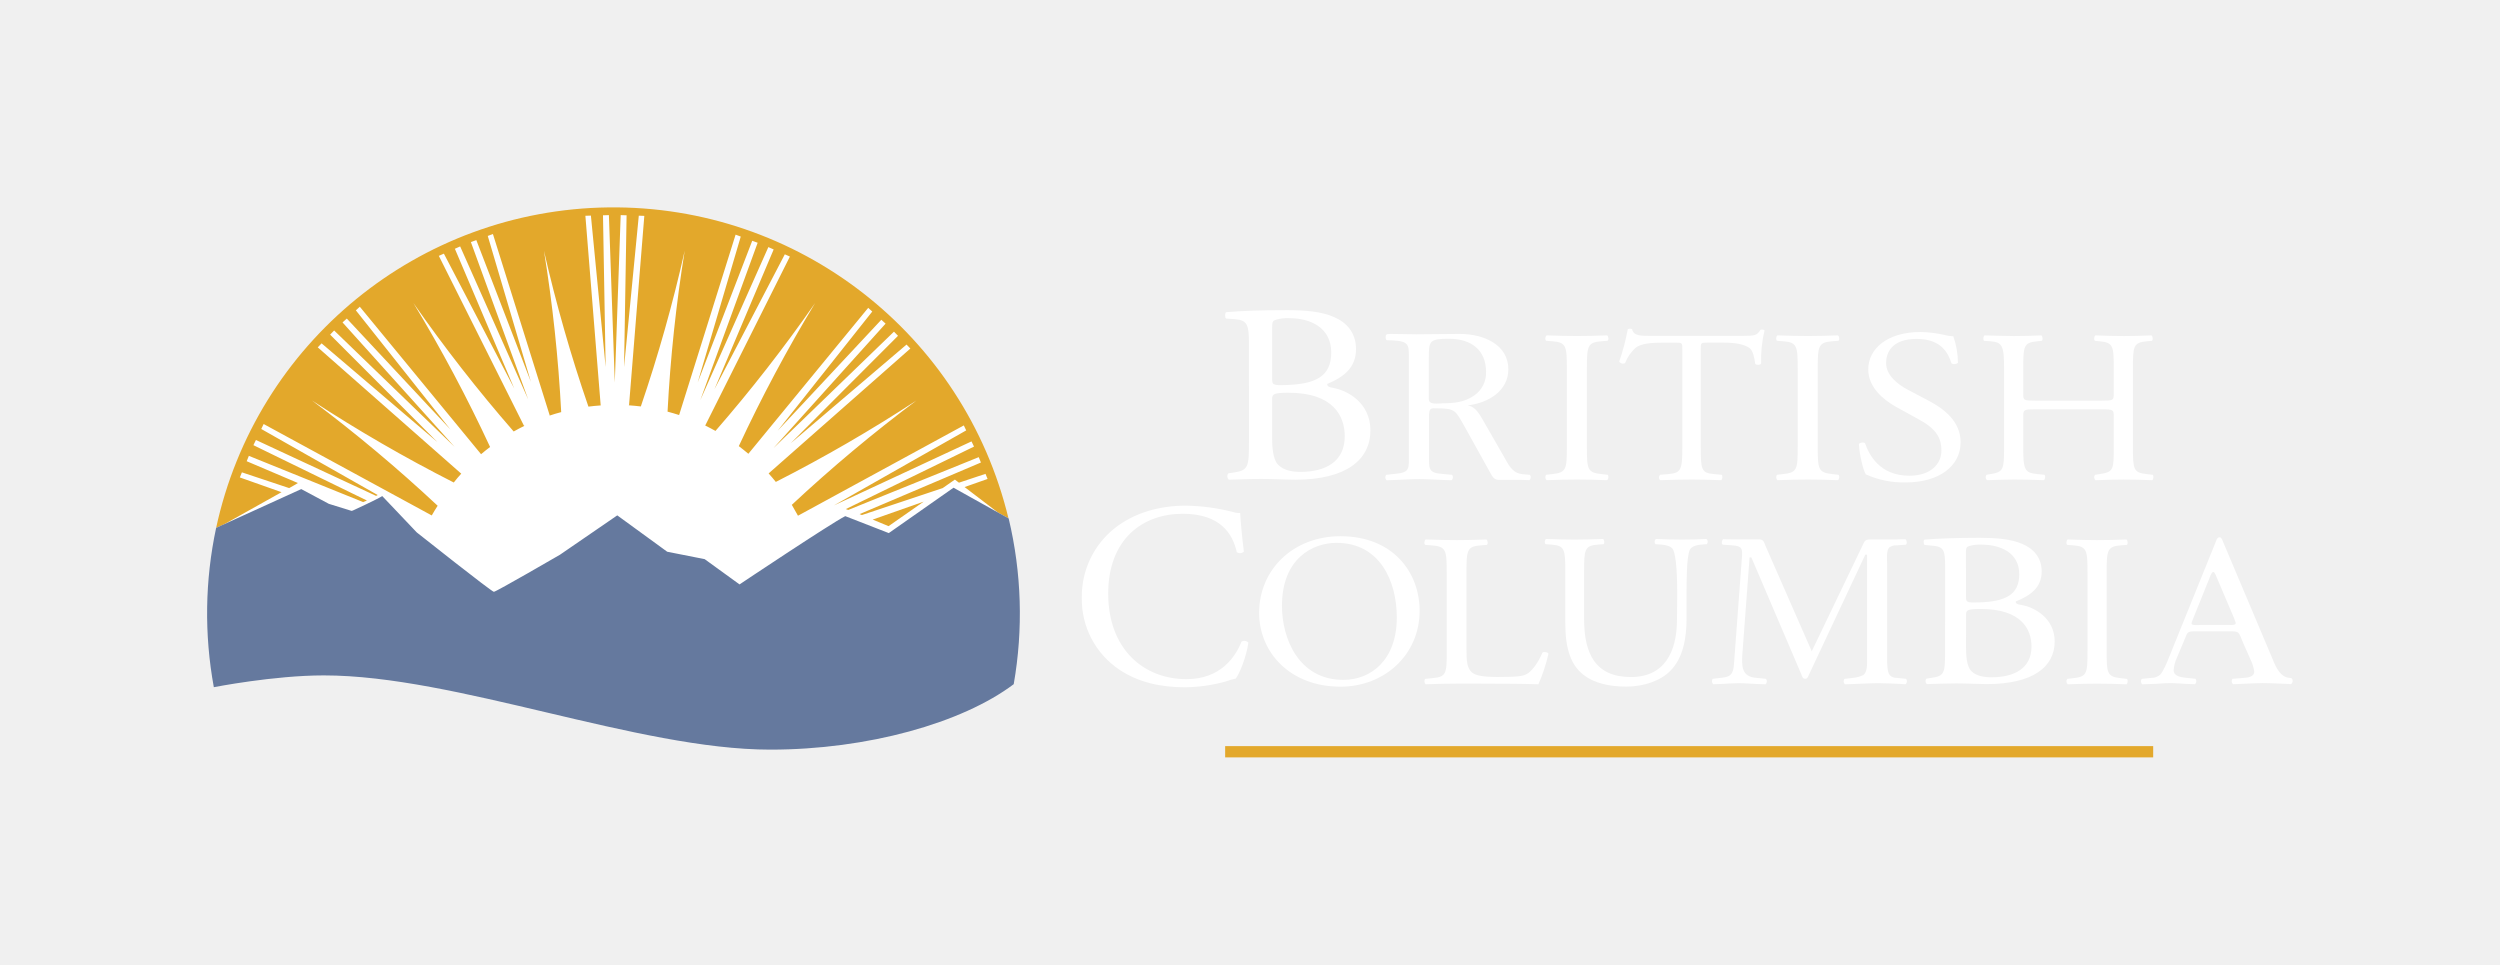
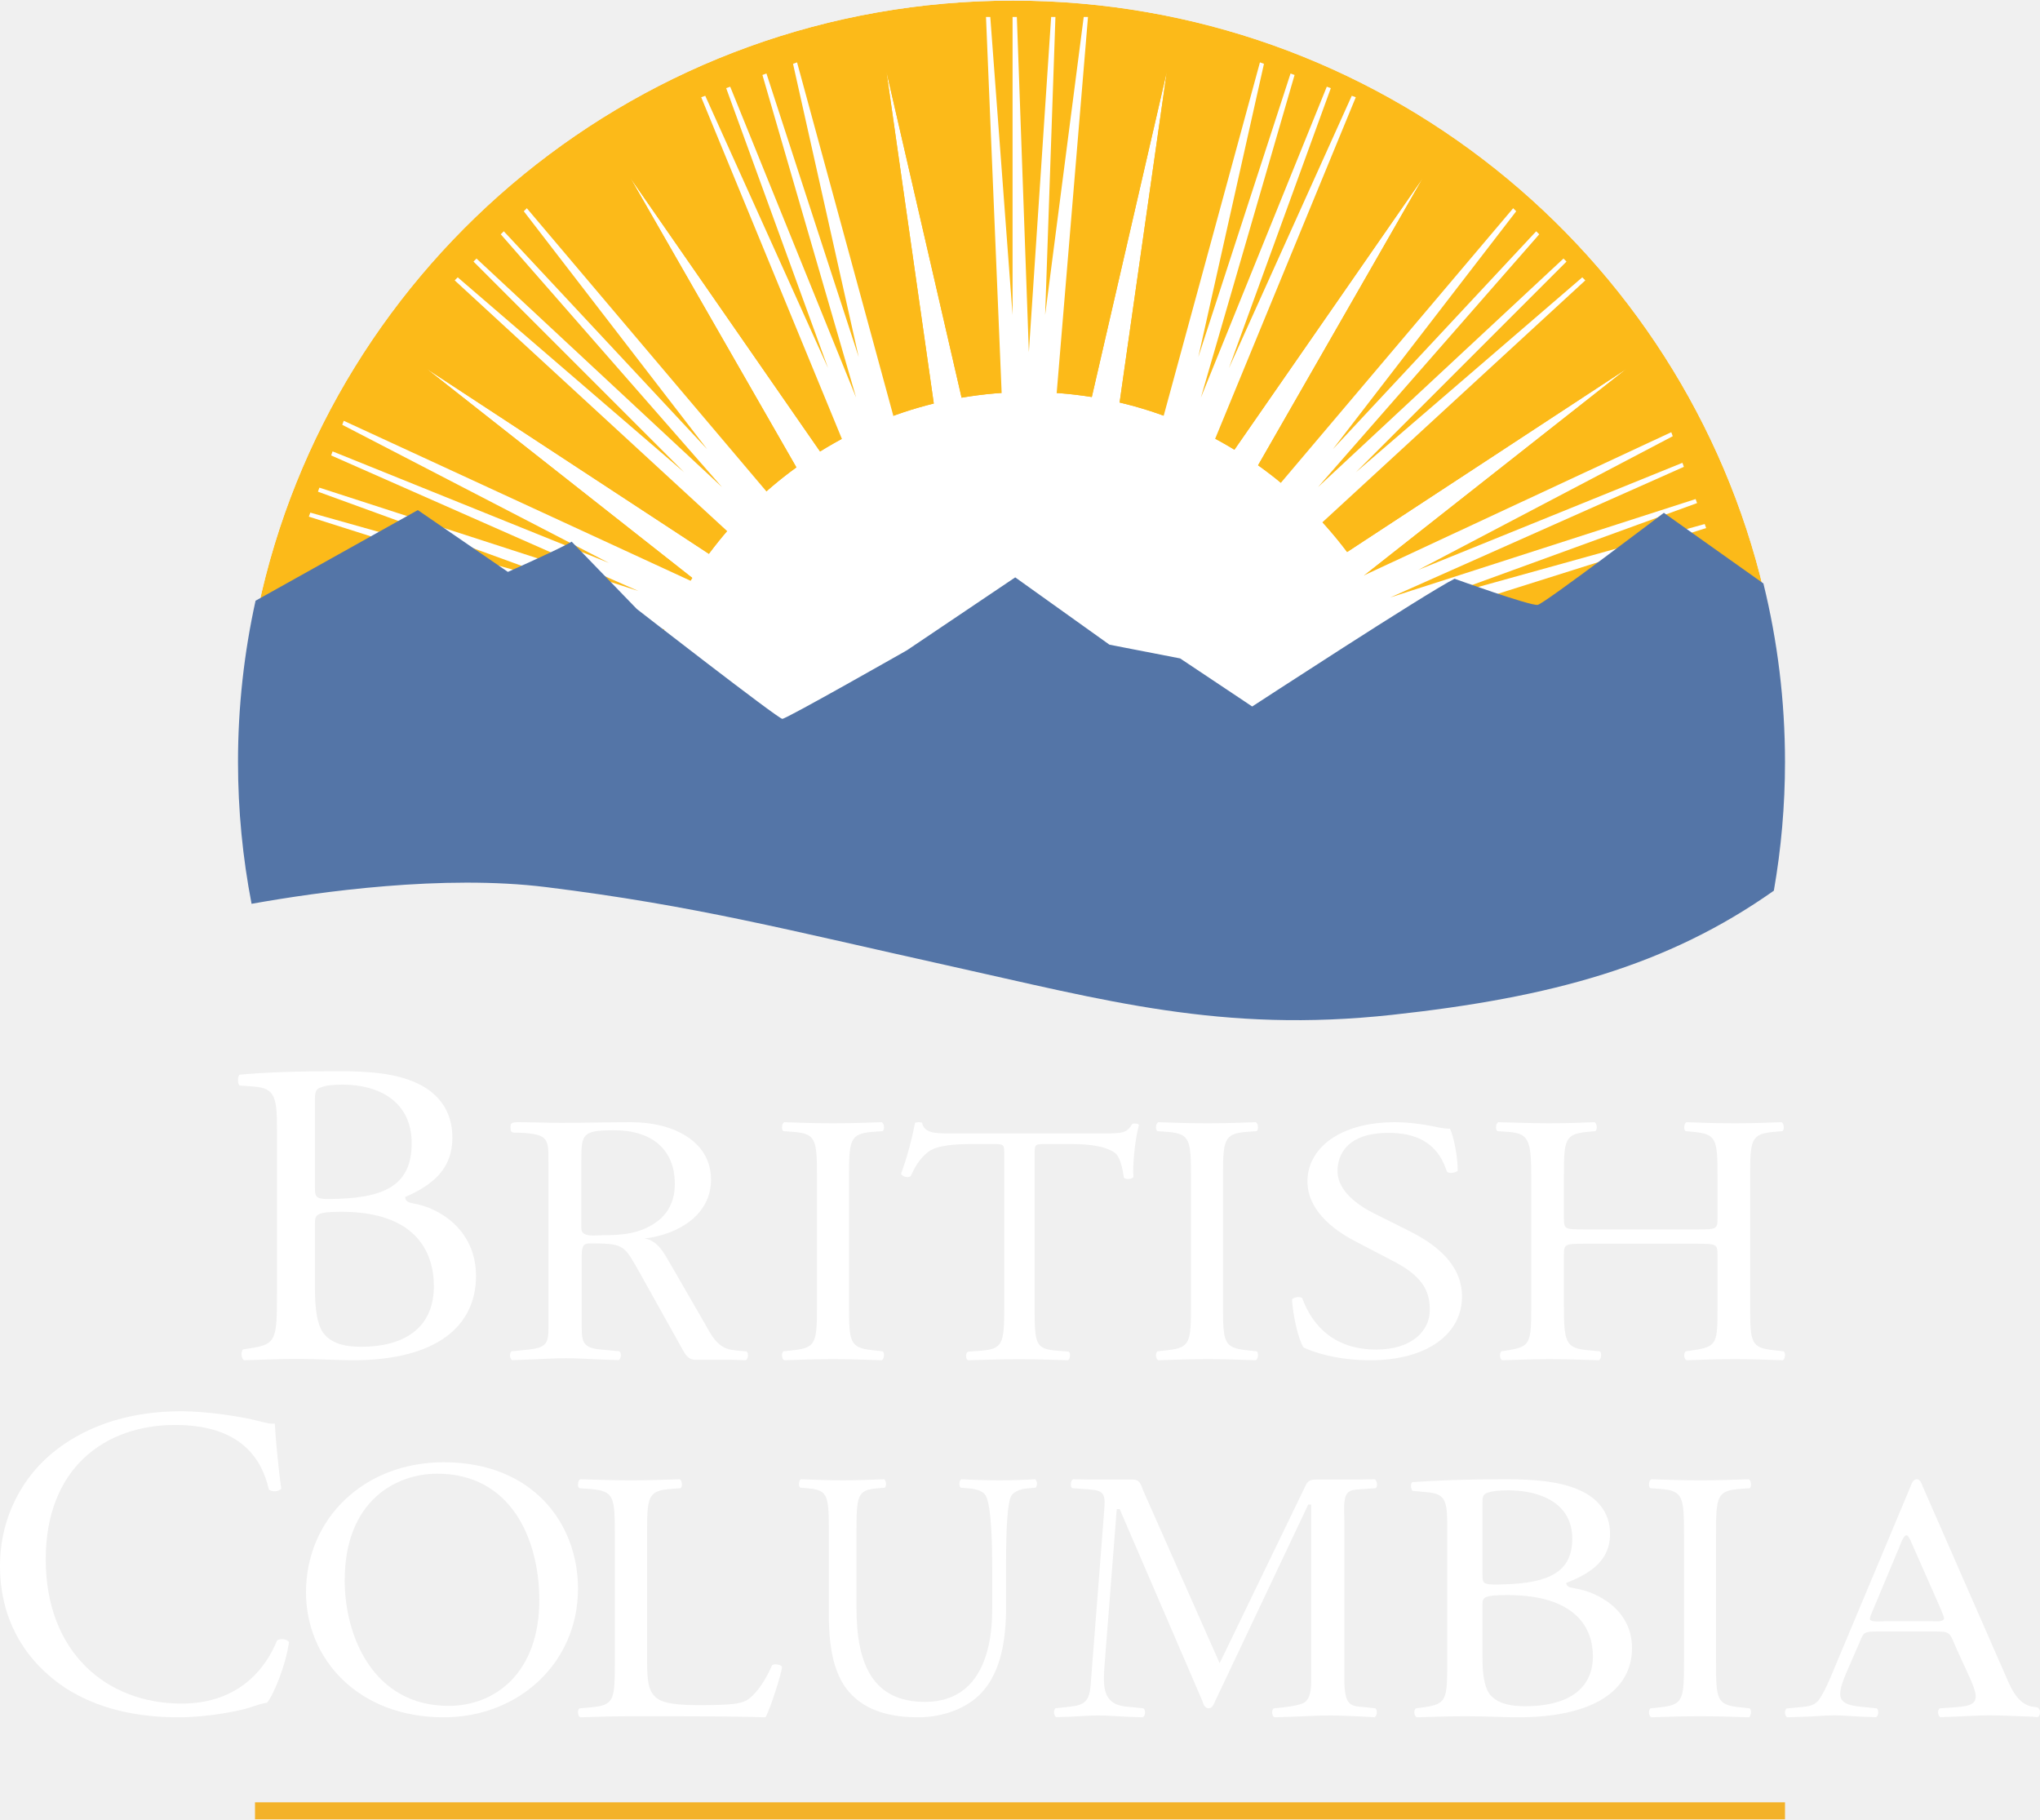
- <svg xmlns="http://www.w3.org/2000/svg" id="BC_ID" data-name="BC ID" viewBox="0 0 847.65 327.01">
+ <svg xmlns="http://www.w3.org/2000/svg" xmlns:xlink="http://www.w3.org/1999/xlink" width="120px" height="107px" viewBox="0 0 120 107" version="1.1">
  <defs>
-     <style>.cls-1{fill:#fff;}.cls-2{fill:#e3a82b;}.cls-3{fill:none;}.cls-4{fill:#65799e;}</style>
+     <path d="M88.763,34.786 C84.072,14.869 66.073,0.036 44.585,0.036 C22.734,0.036 4.492,15.373 0.18,35.797 L9.763,30.375 L15.046,34.046 C15.046,34.046 18.136,32.659 18.786,32.251 L22.607,36.248 C22.607,36.248 30.9,42.774 31.142,42.774 C31.387,42.774 38.46,38.695 38.46,38.695 L44.802,34.372 L50.33,38.369 L54.476,39.185 L58.703,42.04 C58.703,42.04 68.947,35.269 70.574,34.453 C70.574,34.453 75.044,36.085 75.451,36.004 C75.856,35.922 82.848,30.538 82.848,30.538 L88.763,34.786" id="path-1" />
+     <path d="M2.835,22.671 C3.286,22.671 3.762,22.681 4.206,22.706 L5.876,0.165 C4.723,0.081 3.558,0.037 2.382,0.037 C1.621,0.037 0.865,0.057 0.113,0.092 L1.228,22.725 C1.759,22.691 2.295,22.671 2.835,22.671" id="path-3" />
+     <path d="M11.988,21.868 L5.327,0.167 C3.592,0.75 1.905,1.442 0.27,2.235 L9.43,22.969 C10.253,22.549 11.112,22.183 11.988,21.868" id="path-5" />
+     <path d="M18.967,17.726 L4.402,0.278 C2.951,1.482 1.576,2.774 0.285,4.145 L16.895,19.736 C17.536,19.033 18.246,18.347 18.967,17.726" id="path-7" />
+     <path d="M22.744,11.135 L2.703,0.184 C1.942,1.575 0.842,3.955 0.327,5.358 L21.589,13.765 C21.924,12.867 22.309,11.977 22.744,11.135" id="path-9" />
+     <path d="M2.899,21.891 L12.885,2.317 C11.175,1.501 9.405,0.784 7.583,0.172 L0.117,20.808 C1.061,21.109 2.011,21.484 2.899,21.891" id="path-11" />
+     <path d="M2.313,17.927 L18.837,3.936 C17.585,2.624 16.252,1.383 14.843,0.223 L0.227,16.018 C0.963,16.612 1.659,17.253 2.313,17.927" id="path-13" />
+     <path d="M1.469,12.902 L21.862,5.292 C21.226,3.506 20.489,1.772 19.657,0.097 L0.315,10.229 C0.749,11.097 1.138,11.975 1.469,12.902" id="path-15" />
+     <path d="M28.878,36.545 L35.289,32.07 L40.875,36.207 L45.066,37.051 L49.338,40.007 C49.338,40.007 53.998,36.853 57.562,34.522 C56.946,32.874 56.159,31.313 55.219,29.862 L70.688,17.686 L54.243,28.465 C52.766,26.504 50.998,24.782 49.004,23.365 L58.7,6.463 L47.613,22.449 C45.546,21.189 43.275,20.242 40.859,19.673 L43.636,0.214 L39.224,19.35 C38.015,19.156 36.775,19.053 35.511,19.053 C34.167,19.053 32.848,19.17 31.564,19.389 L27.144,0.214 L29.929,19.732 C27.535,20.322 25.284,21.283 23.239,22.553 L12.079,6.463 L21.846,23.487 C19.887,24.907 18.15,26.623 16.699,28.572 L0.092,17.686 L15.721,29.989 C14.821,31.399 14.062,32.911 13.465,34.503 C15.397,36.055 21.277,40.766 21.482,40.766 C21.729,40.766 28.878,36.545 28.878,36.545" id="path-17" />
  </defs>
-   <path class="cls-1" d="M109.59,226.32c44.7,0,106.54,25.17,151.41,25.17,32,0,63.26-8.55,81-21.13a136,136,0,1,0-268.31-.25C78.63,229.2,95.3,226.32,109.59,226.32Z" transform="translate(0 0)" />
-   <rect class="cls-2" x="415.4" y="252.98" width="314.66" height="3.82" />
-   <path class="cls-1" d="M423.47,116.64c0-6.39-.45-8.08-4.77-8.43l-3-.2c-.49-.39-.36-2.12.09-2.16,5.17-.46,11.69-.69,20.6-.69,6,0,11.79.43,16.1,2.42,4.12,1.81,7.28,5.26,7.28,10.78,0,6.22-4,9.41-9.77,11.83,0,.86.76,1.12,1.82,1.29,5.17.87,12.83,5.18,12.83,14.42,0,10-8.23,16.75-25.48,16.75-2.78,0-7.47-.26-11.5-.26-4.21,0-7.47.17-11,.26a1.57,1.57,0,0,1-.19-2.16l1.73-.26c5.07-.78,5.27-1.73,5.27-10.79Zm7.85,11.48c0,2.42.1,2.59,5,2.42,9.78-.35,15.05-2.94,15.05-11,0-8.46-7-11.66-14.28-11.66a13.16,13.16,0,0,0-4.41.52c-1,.26-1.34.69-1.34,2.25Zm0,20c0,3.11.19,7.51,2,9.41S438,160,440.9,160c8.53,0,15.05-3.45,15.05-12.08,0-6.82-3.84-14.76-19.07-14.76-5.17,0-5.56.51-5.56,2.24Z" transform="translate(0 0)" />
-   <path class="cls-1" d="M531.26,125.14c0-7.82-.17-9.07-5-9.44l-2-.15c-.49-.29-.33-1.62.16-1.84,4.09.14,6.88.22,10.31.22,3.28,0,6.06-.08,10.15-.22.49.22.66,1.55.17,1.84l-2,.15c-4.83.37-5,1.62-5,9.44v26.24c0,7.82.16,8.85,5,9.37l2,.22c.49.29.32,1.62-.17,1.84-4.09-.15-6.87-.22-10.15-.22-3.43,0-6.22.07-10.31.22a1.33,1.33,0,0,1-.16-1.84l2-.22c4.82-.52,5-1.55,5-9.37Z" transform="translate(0 0)" />
-   <path class="cls-1" d="M576.66,151.53c0,7.74.15,8.85,4.6,9.22l2.45.22c.46.29.31,1.62-.15,1.84-4.37-.15-7-.22-10-.22s-5.75.07-10.66.22a1.24,1.24,0,0,1,0-1.84l2.76-.22c4.37-.37,4.75-1.48,4.75-9.22v-33c0-2.28,0-2.35-2.3-2.35h-4.21c-3.3,0-7.52.14-9.44,1.84a13.48,13.48,0,0,0-3.45,5.08,1.5,1.5,0,0,1-2-.51,74,74,0,0,0,2.91-11,2,2,0,0,1,1.46,0c.46,2.36,3,2.29,6.52,2.29h31c4.14,0,4.83-.15,6-2.06.39-.15,1.23-.08,1.38.22a43.07,43.07,0,0,0-1.15,11.2c-.3.59-1.61.59-2,.15-.23-1.84-.77-4.57-1.92-5.38-1.76-1.26-4.67-1.84-8.89-1.84h-5.45c-2.3,0-2.22.07-2.22,2.5Z" transform="translate(0 0)" />
-   <path class="cls-1" d="M609.53,125.14c0-7.82-.17-9.07-5-9.44l-2-.15c-.49-.29-.33-1.62.16-1.84,4.09.14,6.88.22,10.31.22,3.28,0,6.06-.08,10.15-.22.49.22.66,1.55.17,1.84l-2,.15c-4.83.37-5,1.62-5,9.44v26.24c0,7.82.16,8.85,5,9.37l2,.22c.49.29.32,1.62-.17,1.84-4.09-.15-6.87-.22-10.15-.22-3.43,0-6.22.07-10.31.22a1.33,1.33,0,0,1-.16-1.84l2-.22c4.83-.52,5-1.55,5-9.37Z" transform="translate(0 0)" />
-   <path class="cls-1" d="M646.2,163.57a31,31,0,0,1-13.57-2.73c-1-1.62-2.18-6.86-2.35-10.32.43-.52,1.74-.67,2.09-.22,1.3,3.76,4.87,11,15,11,7.31,0,10.88-4.05,10.88-8.48,0-3.24-.79-6.85-7.14-10.32l-8.26-4.57c-4.35-2.43-9.4-6.64-9.4-12.68,0-7,6.44-12.68,17.75-12.68a39.79,39.79,0,0,1,8.09,1,13.41,13.41,0,0,0,3,.45,27.55,27.55,0,0,1,1.57,9,2,2,0,0,1-2.17.22c-1.14-3.54-3.48-8.33-11.84-8.33-8.52,0-10.35,4.79-10.35,8.19,0,4.27,4.18,7.37,7.39,9.06l7,3.69c5.49,2.88,10.88,7.15,10.88,14.16C664.73,158,657.51,163.57,646.2,163.57Z" transform="translate(0 0)" />
-   <path class="cls-1" d="M690,138.78c-3.81,0-4,.14-4,2.35v10.4c0,7.74.4,8.78,4.84,9.22l2.3.22c.48.29.32,1.62-.16,1.84-4.28-.15-7-.22-10.07-.22-3.41,0-6.11.15-9.21.22a1.36,1.36,0,0,1-.15-1.84l1.34-.22c4.45-.74,4.61-1.48,4.61-9.22V125c0-7.74-.56-9-4.68-9.29l-2.07-.15c-.47-.29-.31-1.62.16-1.84,3.89.07,6.59.22,10,.22,3.09,0,5.79-.08,9.2-.22.48.22.64,1.55.16,1.84l-1.51.15c-4.6.44-4.76,1.55-4.76,9.29v8.48c0,2.28.16,2.36,4,2.36h22.69c3.81,0,4-.08,4-2.36V125c0-7.74-.16-8.85-4.84-9.29l-1.51-.15c-.48-.29-.32-1.62.16-1.84,3.65.14,6.35.22,9.6.22,3.09,0,5.79-.08,9.36-.22.48.22.63,1.55.16,1.84l-1.67.15c-4.6.44-4.76,1.55-4.76,9.29v26.54c0,7.74.16,8.7,4.76,9.22l1.91.22c.47.29.31,1.62-.16,1.84-3.81-.15-6.51-.22-9.6-.22-3.25,0-6.11.07-9.6.22a1.35,1.35,0,0,1-.16-1.84l1.51-.22c4.84-.74,4.84-1.48,4.84-9.22v-10.4c0-2.21-.16-2.35-4-2.35Z" transform="translate(0 0)" />
-   <path class="cls-1" d="M378.06,179c6.52-5.07,14.83-7.56,24.12-7.56A69,69,0,0,1,418,173.58a6.69,6.69,0,0,0,2.5.36c.09,2.05.54,7.65,1.25,13.08a1.87,1.87,0,0,1-2.41.18c-1.34-6-5.36-13-18.31-13-13.67,0-25.28,8.64-25.28,27.07,0,18.69,11.88,29,26.53,29,11.52,0,16.61-7.48,18.67-12.73a1.88,1.88,0,0,1,2.32.35c-.62,4.63-2.95,10.51-4.29,12.2a17.78,17.78,0,0,0-3.12.89,52.94,52.94,0,0,1-14.12,2.05c-8,0-15.72-1.61-22.24-6A28.66,28.66,0,0,1,366.8,202.6,29.53,29.53,0,0,1,378.06,179Z" transform="translate(0 0)" />
-   <path class="cls-1" d="M426.92,207.81c0-14.75,11.61-26,27.56-26,17.88,0,26.86,12.31,26.86,25.29,0,14.89-11.92,25.73-26.86,25.73C437.29,232.8,426.92,221.08,426.92,207.81Zm46.68,1.54c0-12.16-5.65-25.29-20.44-25.29-8.05,0-18.5,5.24-18.5,21.39,0,10.91,5.57,25.07,20.82,25.07C464.77,230.52,473.6,223.88,473.6,209.35Z" transform="translate(0 0)" />
-   <path class="cls-1" d="M568.68,201.47c0-4.58-.16-13.06-1.49-15.27-.55-.88-2-1.4-3.9-1.55l-2-.14a1.28,1.28,0,0,1,.16-1.77c3,.14,5.86.22,8.91.22,3.28,0,5.39-.08,8.2-.22a1.22,1.22,0,0,1,.16,1.77l-1.88.14c-2,.15-3.44.82-3.9,1.77-1.1,2.44-1.1,10.92-1.1,15.05v8.33c0,6.41-1.09,13.2-5.47,17.62-3.36,3.46-9.14,5.38-14.93,5.38-5.39,0-10.78-1-14.61-4.05-4.14-3.25-6.1-8.63-6.1-17.4V193.94c0-7.66-.15-8.92-4.68-9.29l-2-.14c-.47-.3-.31-1.55.16-1.77,3.91.14,6.56.22,9.69.22s5.78-.08,9.61-.22c.47.22.63,1.47.16,1.77l-1.88.14c-4.53.37-4.69,1.63-4.69,9.29v15.93c0,11.87,3.91,19.69,15.87,19.69,11.33,0,15.63-8.41,15.63-19.61Z" transform="translate(0 0)" />
-   <path class="cls-1" d="M659.52,192.26c0-5.52-.35-6.93-4.24-7.23l-2.76-.27c-.32-.28-.48-1.77.08-1.81,4.67-.35,10.54-.6,18.58-.6,5.44,0,10.62.37,14.51,2.08,3.71,1.57,6.56,4.55,6.56,9.32,0,5.36-3.63,8.11-8.81,10.2,0,.74.69,1,1.64,1.11,4.67.75,11.58,4.47,11.58,12.44,0,8.64-7.43,14.45-23,14.45-2.5,0-6.74-.23-10.36-.23-3.8,0-6.74.15-9.94.23a1.3,1.3,0,0,1-.17-1.86l1.55-.23c4.58-.67,4.76-1.49,4.76-9.31Zm7.08,9.9c0,2.09.09,2.23,4.49,2.09,8.81-.3,13.56-2.54,13.56-9.54,0-7.3-6.3-10.05-12.87-10.05a12.11,12.11,0,0,0-4,.45c-.87.22-1.21.59-1.21,1.93Zm0,17.28c0,2.68.17,6.47,1.81,8.11s4.24,2.09,6.83,2.09c7.69,0,13.56-3,13.56-10.43,0-5.88-3.46-12.73-17.19-12.73-4.67,0-5,.44-5,1.94Z" transform="translate(0 0)" />
-   <path class="cls-1" d="M518.75,161l-2-.18c-.41,0-.78-.09-1.13-.15-3-.53-4.19-3.2-5.6-5.67l-7.08-12.33c-1.22-2-2.53-4.81-5.33-5.21,7.25-.87,13.81-5.06,13.81-12.24,0-8.3-8.22-12-16.52-12-5,0-9.52.13-14.59.13-2.79,0-6.12-.13-8.91-.13-1.56,0-1.57.31-1.57,1.18,0,1.28.54.93,2.18,1,5.91.33,5.68,1.43,5.68,6.49v32.31c0,4.62.4,6-4.46,6.44l-1.16.12L470,161a1.33,1.33,0,0,0,.16,1.84l3-.11c2.69-.08,5.37-.29,8.06-.29s5.29.21,7.95.29h0l3,.1a1.32,1.32,0,0,0,.16-1.84l-2.07-.19-1.15-.11c-4.9-.34-4.6-1.72-4.6-6.46V142c0-.71-.09-2.6.44-3.16s1.22-.39,1.92-.39c6.64,0,6.55.63,9.7,6.16l8.56,15.4c.7,1.19,1.22,2.69,3,2.69h7.44l3,.1A1.33,1.33,0,0,0,518.75,161Zm-29.83-24.23c-1.49,0-4.46.55-4.46-1.42V121.18c0-5.53.18-6.32,6.82-6.32,7.77,0,12.58,4,12.58,11.22a9.26,9.26,0,0,1-4,8C496.52,136.43,492.94,136.74,488.92,136.74Z" transform="translate(0 0)" />
-   <path class="cls-1" d="M490.52,194.2c0-7.75-.16-8.93-5.27-9.3l-2-.14c-.48-.3-.32-1.62.17-1.85,4.54.15,7.3.22,10.54.22s5.92-.07,10-.21c.48.22.64,1.54.16,1.84l-1.95.14c-4.78.37-4.95,1.55-4.95,9.3v25.65c0,4.65.25,6.57,1.71,8,.89.81,2.43,1.69,8.84,1.69,6.89,0,8.59-.29,9.89-1,1.62-.88,3.73-3.53,5.35-7.3.49-.36,2-.07,2,.45a55.46,55.46,0,0,1-3.4,10.32c-4.14-.15-11.85-.22-20.2-.22h-7.46c-3.41,0-6,.07-10.54.22a1.34,1.34,0,0,1-.17-1.84l2.44-.23c4.7-.44,4.86-1.47,4.86-9.21Z" transform="translate(0 0)" />
-   <path class="cls-1" d="M707.79,194.34c0-7.81-.16-9.07-4.86-9.44l-2-.14c-.48-.3-.32-1.62.16-1.85,4,.15,6.69.22,10,.22s5.9-.07,9.88-.21c.47.22.63,1.54.16,1.84l-2,.14c-4.69.37-4.85,1.63-4.85,9.44v26.25c0,7.82.16,8.85,4.85,9.36l2,.23c.47.29.31,1.62-.16,1.84-4-.15-6.69-.22-9.88-.22s-6,.07-10,.22a1.35,1.35,0,0,1-.16-1.84l2-.23c4.7-.51,4.86-1.54,4.86-9.36Z" transform="translate(0 0)" />
-   <path class="cls-1" d="M644.16,229.94c-.41-.05-1.17-.11-1.17-.11a3.07,3.07,0,0,1-2.19-.85c-1-1.1-.95-4.23-.95-5.48V191.19c0-1.41-.34-4.46.69-5.55a3.82,3.82,0,0,1,2.55-.73h0l1.11-.08,2-.14c.49-.3.33-1.62-.16-1.85-1.1,0-2.09,0-3,.06h-8.69c-1,0-1.81,0-2.33,1l-17.73,36.92-15.65-35.67c-.52-1.25-.6-2.27-2.24-2.27h-9.06c-.94,0-2,0-3.07-.06-.49.23-.66,1.55-.17,1.85l2,.14,1.18.09c3.4.22,3.61,1,3.3,4.55L588,224.13c-.23,3.48-.42,5.31-4.06,5.65,0,0-.77.1-1.2.14l-2,.23a1.33,1.33,0,0,0,.16,1.84l3-.1c1.85-.09,3.73-.25,5.61-.25,2,0,4.06.19,6.1.27h0l3,.1a1.33,1.33,0,0,0,.16-1.84l-2-.22-1.15-.1c-5.26-.36-5.14-4.07-4.81-8.62L593.21,189h.61l16.95,39.66c.17.55.43,1.49,1.29,1.49s1-.86,1.29-1.41l19.1-40.68h.6V223.5c0,1.41.18,4.3-1.29,5.4a10.68,10.68,0,0,1-3.25.91c-.34.05-.7.1-1.11.14l-2,.23a1.33,1.33,0,0,0,.16,1.84l3-.1c2.78-.08,5.6-.28,8.42-.28,2,0,6,.19,6,.19,1,0,2,.13,3.12.17a1.33,1.33,0,0,0,.17-1.84Z" transform="translate(0 0)" />
-   <path class="cls-1" d="M777.13,230.14l-.27-.22-1.12-.15c-3.19-.71-4.43-4.55-5.61-7.29l-16.4-38.83c-.17-.47-.49-1.48-1.14-1.48-.9,0-1.14,1.09-1.38,1.7l-15.68,38.76c-.57,1.47-2,5-3.09,6.12a4.49,4.49,0,0,1-3,1.1l-1.31.13-1.93.2a1.33,1.33,0,0,0,.17,1.84l3-.11c2.14,0,4.29-.3,6.44-.3,1.8,0,3.61.19,5.41.27l3,.11a1.33,1.33,0,0,0,.17-1.84l-2.05-.22-1.11-.11c-1.89-.21-4.24-.55-4.24-2.62a12.75,12.75,0,0,1,1.14-4.26l2.44-5.8c1.22-2.78.73-3.09,4-3.09h11c3.89,0,3.32,0,5,3.95l2.6,5.87a12.7,12.7,0,0,1,1.14,3.8c0,1.94-2.13,2.07-4.11,2.23l-1.23.1-2,.15a1.33,1.33,0,0,0,.17,1.84l3-.12c2.31-.08,4.64-.26,6.87-.26,2.84,0,5.69.19,8.53.27h0c.94,0,.15.06,1.23.1A1.33,1.33,0,0,0,777.13,230.14Zm-21.49-18.25h-9.58c-.33,0-3,.31-3-.47a3.64,3.64,0,0,1,.25-.94l5.74-14.23c.17-.39.75-2.34,1.42-2.34.5,0,1.16,2,1.33,2.34l5.66,13.29c0,.16.58,1.41.58,1.72C758.05,212.12,756.14,211.89,755.64,211.89Z" transform="translate(0 0)" />
-   <rect class="cls-3" width="847.65" height="327.01" />
-   <polygon class="cls-2" points="295.89 176.17 301.27 178.4 313.19 170.08 295.89 176.17" />
-   <path class="cls-2" d="M95.45,166.88l-14.13-5,.7-1.73L98,165.48l.07,0,2.1-1.19.84-.52-17.37-7.39.74-1.82,38.75,15.68,1.28-.53L85.92,150.94l.86-1.76,40.73,18.95.56-.28-39.49-22.4.81-1.68,57,31c.47-.87,1.45-2.44,2-3.29a508.11,508.11,0,0,0-42.61-35.69,508.4,508.4,0,0,0,48.08,27.81c.87-1.09,1.59-2,2.53-3l-48.65-42.83,1.3-1.35,39.27,33.47-36.38-36.43,1.36-1.41,40.85,39.47-38-42.2,1.45-1.31,35.14,37.63-32.07-40.41L122,104l41.11,50c1.07-.91,1.95-1.6,3.06-2.45a507.8,507.8,0,0,0-26-48.81,508.23,508.23,0,0,0,34,43.56c1.19-.67,2.4-1.31,3.63-1.91l-.2-.14-28.81-57.5,1.71-.75,23.87,45.74L154.23,84.35l1.79-.8,23.08,51.9L159.66,82.08l1.84-.67L180,129.46,165.38,80l1.75-.65,19.22,61.38,0,.16.05,0c1.27-.43,2.57-.81,3.88-1.16A507.76,507.76,0,0,0,184.43,85a508.06,508.06,0,0,0,15.08,52.87c1.35-.17,2.7-.31,4.07-.4l0-.07h.17l-.1-.14-5.17-64.1,1.87-.06,5,51.35L204.45,73l2-.06,2,56.76,2-56.76,2,.06-.86,51.48,5-51.35,1.87.06-5.17,64.1-.1.14h0l0,0h.09c1.34.09,2.66.22,4,.38A507.09,507.09,0,0,0,232.16,85a507.63,507.63,0,0,0-5.82,54.57c1.32.35,2.63.73,3.92,1.15l19.15-61.16,1.75.65-14.6,49.48,18.49-48.05,1.84.67-19.45,53.37,23.08-51.9,1.8.8L242.23,132,266.1,86.23l1.72.76-28.71,57.29,0,0q1.77.87,3.48,1.83a506.61,506.61,0,0,0,33.79-43.37,508.85,508.85,0,0,0-25.88,48.52c1.1.84,2.19,1.71,3.24,2.6l40.63-49.48,1.38,1.25-32.07,40.41,35.14-37.62,1.45,1.31-38,42.2,40.84-39.48,1.37,1.41-36.38,36.43,39.27-33.46,1.3,1.34-48.06,42.35,0,0c.84.93,1.65,1.9,2.44,2.88a508.41,508.41,0,0,0,47.71-27.63,508.14,508.14,0,0,0-42.29,35.4c.6,1,1.55,2.67,2.09,3.69l56.23-30.62.81,1.69-44.88,25.45,46.68-21.72.85,1.76-43.47,21.19.83.29,44.24-17.9.74,1.82-41.13,17.49.77.32,27.4-9.14,4.13-2.88,1.38,1.05,9-3,.71,1.73-7.8,2.75,11.27,8.6,3.61,2A137.81,137.81,0,0,0,73.28,179l.5-.25,1.65-.74,1-.48Z" transform="translate(0 0)" />
-   <path class="cls-4" d="M72.5,233S92.82,229,109.79,229c44.7,0,106.54,25.17,151.4,25.17,32.92,0,65-9,82.52-22.19A138.78,138.78,0,0,0,342,175.79l-18.7-10.43-21.95,15.39L286.59,175c-5,2.53-35.84,23.15-35.84,23.15l-11.83-8.57-12.7-2.51-16.93-12.33-19.42,13.34s-21.67,12.58-22.42,12.58-26.14-20.14-26.14-20.14l-11.7-12.32c-2,1.25-10,4.91-10,4.91l-.41.11-7.7-2.39-9.36-5L73.78,178.75l-.5.25a138.7,138.7,0,0,0-.78,54Z" transform="translate(0 0)" />
+   <g id="1.0---Login" stroke="none" stroke-width="1" fill="none" fill-rule="evenodd" transform="translate(-128, -143)">
+     <g id="gov_v_pos-(1)" transform="translate(128, 143)">
+       <path d="M18.525,75.711 C18.525,76.63 18.58,77.932 19.097,78.494 C19.615,79.08 20.431,79.208 21.248,79.208 C23.671,79.208 25.522,78.187 25.522,75.635 C25.522,73.618 24.433,71.27 20.104,71.27 C18.634,71.27 18.525,71.424 18.525,71.934 L18.525,75.711 Z M18.525,69.789 C18.525,70.504 18.552,70.555 19.941,70.504 C22.718,70.402 24.216,69.636 24.216,67.237 C24.216,64.736 22.228,63.791 20.159,63.791 C19.56,63.791 19.152,63.842 18.907,63.944 C18.634,64.021 18.525,64.149 18.525,64.608 L18.525,69.789 Z M16.293,66.395 C16.293,64.506 16.165,64.005 14.94,63.904 L14.088,63.842 C13.949,63.727 13.988,63.216 14.115,63.204 C15.584,63.068 17.436,63 19.968,63 C21.684,63 23.317,63.127 24.543,63.715 C25.713,64.251 26.611,65.271 26.611,66.905 C26.611,68.743 25.468,69.687 23.834,70.402 C23.834,70.657 24.052,70.734 24.352,70.785 C25.822,71.041 28,72.316 28,75.047 C28,78.009 25.659,80 20.758,80 C19.968,80 18.634,79.923 17.491,79.923 C16.293,79.923 15.367,79.975 14.359,80 C14.196,79.923 14.142,79.515 14.305,79.361 L14.796,79.284 C16.238,79.054 16.293,78.774 16.293,76.094 L16.293,66.395 Z" id="Fill-1" fill="#FFFFFF" />
+       <path d="M48.058,69.259 C48.058,67.031 48.013,66.673 46.658,66.568 L46.083,66.526 C45.945,66.442 45.991,66.064 46.129,66 C47.278,66.042 48.058,66.064 49.023,66.064 C49.942,66.064 50.722,66.042 51.871,66 C52.009,66.064 52.055,66.442 51.917,66.526 L51.343,66.568 C49.988,66.673 49.942,67.031 49.942,69.259 L49.942,76.742 C49.942,78.97 49.988,79.264 51.343,79.412 L51.917,79.474 C52.055,79.558 52.009,79.936 51.871,80 C50.722,79.958 49.942,79.936 49.023,79.936 C48.058,79.936 47.278,79.958 46.129,80 C45.991,79.936 45.945,79.601 46.083,79.474 L46.658,79.412 C48.013,79.264 48.058,78.97 48.058,76.742 L48.058,69.259" id="Fill-2" fill="#FFFFFF" />
+       <path d="M60.86,76.922 C60.86,79.034 60.904,79.336 62.167,79.437 L62.863,79.497 C62.994,79.577 62.951,79.939 62.82,80 C61.579,79.959 60.839,79.939 59.967,79.939 C59.097,79.939 58.335,79.959 56.941,80 C56.811,79.939 56.767,79.598 56.941,79.497 L57.725,79.437 C58.966,79.336 59.075,79.034 59.075,76.922 L59.075,67.929 C59.075,67.305 59.075,67.286 58.422,67.286 L57.224,67.286 C56.288,67.286 55.09,67.325 54.546,67.788 C54.024,68.231 53.806,68.674 53.567,69.176 C53.392,69.297 53.088,69.196 53,69.036 C53.348,68.131 53.675,66.843 53.827,66.038 C53.893,65.998 54.176,65.978 54.241,66.038 C54.372,66.681 55.09,66.662 56.092,66.662 L64.91,66.662 C66.086,66.662 66.282,66.621 66.609,66.098 C66.717,66.058 66.957,66.078 67,66.158 C66.761,66.984 66.609,68.613 66.674,69.217 C66.587,69.378 66.216,69.378 66.108,69.257 C66.042,68.753 65.89,68.009 65.563,67.788 C65.062,67.446 64.236,67.286 63.038,67.286 L61.492,67.286 C60.839,67.286 60.86,67.305 60.86,67.969 L60.86,76.922" id="Fill-3" fill="#FFFFFF" />
+       <path d="M70.058,69.259 C70.058,67.031 70.012,66.673 68.657,66.568 L68.083,66.526 C67.945,66.442 67.991,66.064 68.129,66 C69.277,66.042 70.058,66.064 71.023,66.064 C71.941,66.064 72.722,66.042 73.871,66 C74.009,66.064 74.055,66.442 73.917,66.526 L73.342,66.568 C71.987,66.673 71.941,67.031 71.941,69.259 L71.941,76.742 C71.941,78.97 71.987,79.264 73.342,79.412 L73.917,79.474 C74.055,79.558 74.009,79.936 73.871,80 C72.722,79.958 71.941,79.936 71.023,79.936 C70.058,79.936 69.277,79.958 68.129,80 C67.991,79.936 67.945,79.601 68.083,79.474 L68.657,79.412 C70.012,79.264 70.058,78.97 70.058,76.742 L70.058,69.259" id="Fill-4" fill="#FFFFFF" />
+       <path d="M80.621,80 C78.5,80 77.162,79.474 76.682,79.252 C76.378,78.806 76.051,77.37 76,76.419 C76.126,76.277 76.505,76.237 76.606,76.358 C76.985,77.39 78.02,79.372 80.95,79.372 C83.071,79.372 84.106,78.26 84.106,77.046 C84.106,76.157 83.879,75.165 82.035,74.214 L79.637,72.959 C78.374,72.292 76.909,71.139 76.909,69.48 C76.909,67.558 78.778,66 82.061,66 C82.843,66 83.753,66.122 84.409,66.264 C84.738,66.345 85.091,66.384 85.293,66.384 C85.52,66.871 85.748,68.003 85.748,68.853 C85.647,68.975 85.243,69.035 85.117,68.914 C84.788,67.943 84.106,66.628 81.682,66.628 C79.207,66.628 78.677,67.943 78.677,68.873 C78.677,70.047 79.889,70.897 80.823,71.362 L82.843,72.373 C84.434,73.162 86,74.335 86,76.257 C86,78.482 83.904,80 80.621,80" id="Fill-5" fill="#FFFFFF" />
+       <path d="M93.164,73.147 C92.041,73.147 91.994,73.189 91.994,73.82 L91.994,76.784 C91.994,78.991 92.111,79.286 93.422,79.412 L94.101,79.474 C94.241,79.558 94.194,79.936 94.054,80 C92.79,79.958 91.994,79.936 91.081,79.936 C90.074,79.936 89.279,79.978 88.366,80 C88.225,79.936 88.179,79.601 88.319,79.474 L88.717,79.412 C90.028,79.201 90.074,78.991 90.074,76.784 L90.074,69.217 C90.074,67.009 89.911,66.652 88.693,66.568 L88.085,66.526 C87.944,66.442 87.991,66.064 88.131,66 C89.279,66.022 90.074,66.064 91.081,66.064 C91.994,66.064 92.79,66.042 93.796,66 C93.937,66.064 93.984,66.442 93.843,66.526 L93.398,66.568 C92.041,66.695 91.994,67.009 91.994,69.217 L91.994,71.634 C91.994,72.285 92.041,72.306 93.164,72.306 L99.859,72.306 C100.983,72.306 101.03,72.285 101.03,71.634 L101.03,69.217 C101.03,67.009 100.983,66.695 99.602,66.568 L99.158,66.526 C99.016,66.442 99.063,66.064 99.204,66 C100.281,66.042 101.077,66.064 102.036,66.064 C102.949,66.064 103.745,66.042 104.798,66 C104.939,66.064 104.985,66.442 104.845,66.526 L104.353,66.568 C102.996,66.695 102.949,67.009 102.949,69.217 L102.949,76.784 C102.949,78.991 102.996,79.264 104.353,79.412 L104.915,79.474 C105.055,79.558 105.009,79.936 104.869,80 C103.745,79.958 102.949,79.936 102.036,79.936 C101.077,79.936 100.234,79.958 99.204,80 C99.063,79.936 99.016,79.601 99.158,79.474 L99.602,79.412 C101.03,79.201 101.03,78.991 101.03,76.784 L101.03,73.82 C101.03,73.189 100.983,73.147 99.859,73.147 L93.164,73.147" id="Fill-6" fill="#FFFFFF" />
+       <path d="M3.389,85.21 C5.353,83.728 7.854,83 10.652,83 C12.104,83 14.149,83.286 15.413,83.624 C15.736,83.702 15.924,83.754 16.166,83.728 C16.193,84.326 16.328,85.964 16.543,87.552 C16.408,87.733 16.005,87.76 15.816,87.604 C15.413,85.835 14.202,83.806 10.302,83.806 C6.187,83.806 2.69,86.329 2.69,91.713 C2.69,97.175 6.267,100.193 10.678,100.193 C14.149,100.193 15.682,98.008 16.3,96.473 C16.489,96.344 16.893,96.395 17,96.578 C16.812,97.93 16.112,99.646 15.709,100.141 C15.386,100.193 15.063,100.297 14.767,100.401 C14.175,100.61 12.239,101 10.518,101 C8.097,101 5.783,100.531 3.819,99.256 C1.667,97.826 0,95.459 0,92.104 C0,89.216 1.345,86.745 3.389,85.21" id="Fill-7" fill="#FFFFFF" />
+       <path d="M31.724,94.106 C31.724,90.53 30.063,86.672 25.716,86.672 C23.349,86.672 20.276,88.21 20.276,92.958 C20.276,96.165 21.915,100.328 26.398,100.328 C29.129,100.328 31.724,98.377 31.724,94.106 Z M18,93.651 C18,89.316 21.414,86 26.102,86 C31.36,86 34,89.619 34,93.434 C34,97.813 30.495,101 26.102,101 C21.05,101 18,97.553 18,93.651 Z" id="Fill-8" fill="#FFFFFF" />
+       <path d="M58.367,92.237 C58.367,90.959 58.327,88.588 57.99,87.97 C57.852,87.722 57.495,87.577 57,87.536 L56.505,87.495 C56.385,87.35 56.425,87.083 56.543,87 C57.297,87.041 58.03,87.062 58.803,87.062 C59.635,87.062 60.17,87.041 60.884,87 C61.042,87.104 61.022,87.371 60.923,87.495 L60.448,87.536 C59.952,87.577 59.575,87.763 59.457,88.032 C59.18,88.712 59.18,91.083 59.18,92.237 L59.18,94.567 C59.18,96.361 58.902,98.257 57.793,99.495 C56.94,100.463 55.474,101 54.007,101 C52.64,101 51.273,100.731 50.302,99.866 C49.252,98.959 48.756,97.453 48.756,95 L48.756,90.134 C48.756,87.99 48.716,87.64 47.567,87.536 L47.072,87.495 C46.953,87.413 46.992,87.063 47.111,87 C48.102,87.041 48.776,87.062 49.568,87.062 C50.381,87.062 51.035,87.041 52.006,87 C52.125,87.063 52.164,87.413 52.046,87.495 L51.57,87.536 C50.421,87.64 50.381,87.99 50.381,90.134 L50.381,94.588 C50.381,97.907 51.372,100.093 54.404,100.093 C57.277,100.093 58.367,97.742 58.367,94.608 L58.367,92.237" id="Fill-9" fill="#FFFFFF" />
+       <path d="M87.204,97.468 C87.204,98.224 87.255,99.297 87.735,99.76 C88.215,100.243 88.974,100.349 89.732,100.349 C91.981,100.349 93.7,99.507 93.7,97.405 C93.7,95.744 92.689,93.811 88.67,93.811 C87.305,93.811 87.204,93.937 87.204,94.357 L87.204,97.468 Z M87.204,92.591 C87.204,93.18 87.23,93.222 88.519,93.18 C91.097,93.096 92.487,92.466 92.487,90.489 C92.487,88.429 90.642,87.651 88.721,87.651 C88.165,87.651 87.786,87.693 87.558,87.777 C87.305,87.841 87.204,87.945 87.204,88.324 L87.204,92.591 Z M85.132,89.796 C85.132,88.24 85.031,87.841 83.894,87.757 L83.085,87.681 C82.992,87.601 82.943,87.179 83.11,87.167 C84.475,87.069 86.193,87 88.544,87 C90.136,87 91.652,87.105 92.79,87.588 C93.877,88.03 94.71,88.87 94.71,90.216 C94.71,91.729 93.649,92.508 92.133,93.096 C92.133,93.306 92.334,93.369 92.613,93.412 C93.978,93.621 96,94.673 96,96.922 C96,99.36 93.826,101 89.276,101 C88.544,101 87.305,100.936 86.244,100.936 C85.132,100.936 84.273,100.978 83.337,101 C83.186,100.936 83.135,100.6 83.286,100.475 L83.742,100.412 C85.081,100.222 85.132,99.991 85.132,97.784 L85.132,89.796 Z" id="Fill-10" fill="#FFFFFF" />
+       <polygon id="Fill-11" fill="#F3B229" points="15 107 105 107 105 106 15 106" />
+       <g id="Group-14" transform="translate(15, 0)">
+         <mask id="mask-2" fill="white">
+           <use xlink:href="#path-1" />
+         </mask>
+         <g id="Clip-13" />
+         <path d="M88.763,34.786 C84.072,14.869 66.073,0.036 44.585,0.036 C22.734,0.036 4.492,15.373 0.18,35.797 L9.763,30.375 L15.046,34.046 C15.046,34.046 18.136,32.659 18.786,32.251 L22.607,36.248 C22.607,36.248 30.9,42.774 31.142,42.774 C31.387,42.774 38.46,38.695 38.46,38.695 L44.802,34.372 L50.33,38.369 L54.476,39.185 L58.703,42.04 C58.703,42.04 68.947,35.269 70.574,34.453 C70.574,34.453 75.044,36.085 75.451,36.004 C75.856,35.922 82.848,30.538 82.848,30.538 L88.763,34.786" id="Fill-12" fill="#FCBA19" mask="url(#mask-2)" />
+       </g>
+       <g id="Group-17" transform="translate(57, 0)">
+         <mask id="mask-4" fill="white">
+           <use xlink:href="#path-3" />
+         </mask>
+         <g id="Clip-16" />
+         <path d="M2.835,22.671 C3.286,22.671 3.762,22.681 4.206,22.706 L5.876,0.165 C4.723,0.081 3.558,0.037 2.382,0.037 C1.621,0.037 0.865,0.057 0.113,0.092 L1.228,22.725 C1.759,22.691 2.295,22.671 2.835,22.671" id="Fill-15" mask="url(#mask-4)" />
+       </g>
+       <g id="Group-20" transform="translate(41, 2)">
+         <mask id="mask-6" fill="white">
+           <use xlink:href="#path-5" />
+         </mask>
+         <g id="Clip-19" />
+         <path d="M11.988,23.868 L5.327,2.167 C3.592,2.75 1.905,3.442 0.27,4.235 L9.43,24.969 C10.253,24.549 11.112,24.183 11.988,23.868" id="Fill-18" mask="url(#mask-6)" />
+       </g>
+       <g id="Group-23" transform="translate(26, 10)">
+         <mask id="mask-8" fill="white">
+           <use xlink:href="#path-7" />
+         </mask>
+         <g id="Clip-22" />
+         <path d="M18.967,19.726 L4.402,2.278 C2.951,3.482 1.576,4.774 0.285,6.145 L16.895,21.736 C17.536,21.033 18.246,20.347 18.967,19.726" id="Fill-21" mask="url(#mask-8)" />
+       </g>
+       <g id="Group-26" transform="translate(17, 24)">
+         <mask id="mask-10" fill="white">
+           <use xlink:href="#path-9" />
+         </mask>
+         <g id="Clip-25" />
+         <path d="M22.744,11.135 L2.703,0.184 C1.942,1.575 0.842,3.955 0.327,5.358 L21.589,13.765 C21.924,12.867 22.309,11.977 22.744,11.135" id="Fill-24" mask="url(#mask-10)" />
+       </g>
+       <g id="Group-29" transform="translate(67, 3)">
+         <mask id="mask-12" fill="white">
+           <use xlink:href="#path-11" />
+         </mask>
+         <g id="Clip-28" />
+         <path d="M2.899,21.891 L12.885,2.317 C11.175,1.501 9.405,0.784 7.583,0.172 L0.117,20.808 C1.061,21.109 2.011,21.484 2.899,21.891" id="Fill-27" mask="url(#mask-12)" />
+       </g>
+       <g id="Group-32" transform="translate(75, 11)">
+         <mask id="mask-14" fill="white">
+           <use xlink:href="#path-13" />
+         </mask>
+         <g id="Clip-31" />
+         <path d="M2.313,17.927 L18.837,3.936 C17.585,2.624 16.252,1.383 14.843,0.223 L0.227,16.018 C0.963,16.612 1.659,17.253 2.313,17.927" id="Fill-30" mask="url(#mask-14)" />
+       </g>
+       <g id="Group-35" transform="translate(80, 25)">
+         <mask id="mask-16" fill="white">
+           <use xlink:href="#path-15" />
+         </mask>
+         <g id="Clip-34" />
+         <path d="M1.469,12.902 L21.862,5.292 C21.226,3.506 20.489,1.772 19.657,0.097 L0.315,10.229 C0.749,11.097 1.138,11.975 1.469,12.902" id="Fill-33" mask="url(#mask-16)" />
+       </g>
+       <g id="Group-38" transform="translate(25, 4)">
+         <mask id="mask-18" fill="white">
+           <use xlink:href="#path-17" />
+         </mask>
+         <g id="Clip-37" />
+         <path d="M28.878,36.545 L35.289,32.07 L40.875,36.207 L45.066,37.051 L49.338,40.007 C49.338,40.007 53.998,36.853 57.562,34.522 C56.946,32.874 56.159,31.313 55.219,29.862 L70.688,17.686 L54.243,28.465 C52.766,26.504 50.998,24.782 49.004,23.365 L58.7,6.463 L47.613,22.449 C45.546,21.189 43.275,20.242 40.859,19.673 L43.636,0.214 L39.224,19.35 C38.015,19.156 36.775,19.053 35.511,19.053 C34.167,19.053 32.848,19.17 31.564,19.389 L27.144,0.214 L29.929,19.732 C27.535,20.322 25.284,21.283 23.239,22.553 L12.079,6.463 L21.846,23.487 C19.887,24.907 18.15,26.623 16.699,28.572 L0.092,17.686 L15.721,29.989 C14.821,31.399 14.062,32.911 13.465,34.503 C15.397,36.055 21.277,40.766 21.482,40.766 C21.729,40.766 28.878,36.545 28.878,36.545" id="Fill-36" fill="#FFFFFF" mask="url(#mask-18)" />
+       </g>
+       <polygon id="Path-2" fill="#FFFFFF" points="62.084 24 64 1 63.748 1 61.479 18.524 62.084 1 61.832 1 60.521 20.714 59.815 1 59.563 1 59.563 18.524 58.252 1 58 1 58.958 24" />
+       <polygon id="Path-2-Copy" fill="#FFFFFF" transform="translate(48, 15.5) rotate(-20) translate(-48, -15.5) " points="49.084 27 51 4 50.748 4 48.479 21.524 49.084 4 48.832 4 47.521 23.714 46.815 4 46.563 4 46.563 21.524 45.252 4 45 4 45.958 27" />
+       <polygon id="Path-2-Copy-3" fill="#FFFFFF" transform="translate(37, 22.5) rotate(-45) translate(-37, -22.5) " points="38.084 34 40 11 39.748 11 37.479 28.524 38.084 11 37.832 11 36.521 30.714 35.815 11 35.563 11 35.563 28.524 34.252 11 34 11 34.958 34" />
+       <polygon id="Path-2-Copy-5" fill="#FFFFFF" transform="translate(83, 22.5) scale(-1, 1) rotate(-45) translate(-83, -22.5) " points="84.084 34 86 11 85.748 11 83.479 28.524 84.084 11 83.832 11 82.521 30.714 81.815 11 81.563 11 81.563 28.524 80.252 11 80 11 80.958 34" />
+       <polygon id="Path-2-Copy-4" fill="#FFFFFF" transform="translate(30, 31.5) rotate(-70) translate(-30, -31.5) " points="31.084 43 33 20 32.748 20 30.479 37.524 31.084 20 30.832 20 29.521 39.714 28.815 20 28.563 20 28.563 37.524 27.252 20 27 20 27.958 43" />
+       <polygon id="Path-2-Copy-6" fill="#FFFFFF" transform="translate(89, 32) scale(-1, 1) rotate(-70) translate(-89, -32) " points="90.084 43 92 21 91.748 21 89.479 37.762 90.084 21 89.832 21 88.521 39.857 87.815 21 87.563 21 87.563 37.762 86.252 21 86 21 86.958 43" />
+       <polygon id="Path-2-Copy-2" fill="#FFFFFF" transform="translate(73, 15.5) scale(-1, 1) rotate(-20) translate(-73, -15.5) " points="74.084 27 76 4 75.748 4 73.479 21.524 74.084 4 73.832 4 72.521 23.714 71.815 4 71.563 4 71.563 21.524 70.252 4 70 4 70.958 27" />
+       <path d="M35.459,72.647 C35.038,72.647 34.196,72.803 34.196,72.246 L34.196,68.257 C34.196,66.698 34.246,66.474 36.128,66.474 C38.333,66.474 39.696,67.588 39.696,69.639 C39.696,70.53 39.373,71.354 38.556,71.912 C37.615,72.558 36.599,72.647 35.459,72.647 Z M43.916,79.48 L43.336,79.43 C43.218,79.418 43.114,79.403 43.015,79.387 C42.166,79.237 41.826,78.485 41.427,77.788 L39.42,74.312 C39.074,73.732 38.702,72.952 37.909,72.841 C39.965,72.596 41.824,71.415 41.824,69.388 C41.824,67.047 39.494,66 37.141,66 C35.729,66 34.442,66.038 33.005,66.038 C32.213,66.038 31.27,66 30.477,66 C30.037,66 30.032,66.089 30.032,66.334 C30.032,66.696 30.185,66.595 30.651,66.621 C32.325,66.715 32.261,67.025 32.261,68.451 L32.261,77.565 C32.261,78.87 32.374,79.259 30.998,79.382 C30.998,79.382 30.787,79.403 30.667,79.416 L30.084,79.475 C29.945,79.6 29.991,79.932 30.131,79.995 C30.44,79.984 30.991,79.962 30.991,79.962 C31.752,79.94 32.515,79.882 33.276,79.882 C34.043,79.882 34.776,79.94 35.53,79.962 L35.53,79.963 C35.797,79.972 36.079,79.981 36.389,79.992 C36.528,79.93 36.575,79.597 36.436,79.472 L35.849,79.417 C35.729,79.405 35.523,79.386 35.523,79.386 C34.133,79.292 34.218,78.902 34.218,77.565 L34.218,74.133 C34.218,73.933 34.193,73.398 34.342,73.242 C34.466,73.108 34.688,73.13 34.887,73.13 C36.77,73.13 36.745,73.309 37.637,74.868 L40.064,79.214 C40.262,79.549 40.411,79.972 40.907,79.972 L43.015,79.972 C43.281,79.98 43.561,79.988 43.869,80 C44.009,79.938 44.055,79.605 43.916,79.48 Z" id="Fill-40" fill="#FFFFFF" />
+       <path d="M36.166,90.216 C36.166,88.01 36.12,87.673 34.663,87.568 L34.084,87.526 C33.945,87.442 33.991,87.064 34.13,87 C35.426,87.042 36.213,87.063 37.138,87.063 C38.04,87.063 38.827,87.042 39.984,87.001 C40.123,87.064 40.169,87.442 40.03,87.526 L39.475,87.568 C38.11,87.673 38.063,88.01 38.063,90.216 L38.063,97.532 C38.063,98.856 38.133,99.403 38.549,99.802 C38.804,100.033 39.243,100.286 41.071,100.286 C43.038,100.286 43.524,100.202 43.895,100.013 C44.357,99.76 44.959,99.003 45.421,97.931 C45.561,97.827 46,97.911 46,98.057 C46,98.289 45.352,100.433 45.028,101 C43.848,100.958 41.65,100.937 39.267,100.937 L37.138,100.937 C36.166,100.937 35.426,100.958 34.13,101 C33.991,100.937 33.945,100.601 34.084,100.475 L34.778,100.412 C36.12,100.286 36.166,99.992 36.166,97.785 L36.166,90.216" id="Fill-41" fill="#FFFFFF" />
+       <path d="M99.058,90.258 C99.058,88.03 99.012,87.673 97.657,87.568 L97.083,87.526 C96.946,87.442 96.991,87.064 97.13,87 C98.278,87.042 99.058,87.063 100.023,87.063 C100.942,87.063 101.722,87.042 102.871,87.001 C103.009,87.064 103.055,87.442 102.917,87.526 L102.343,87.568 C100.988,87.673 100.942,88.03 100.942,90.258 L100.942,97.743 C100.942,99.97 100.988,100.265 102.343,100.412 L102.917,100.475 C103.055,100.559 103.009,100.937 102.871,101 C101.722,100.958 100.942,100.937 100.023,100.937 C99.058,100.937 98.278,100.958 97.13,101 C96.991,100.937 96.946,100.601 97.083,100.475 L97.657,100.412 C99.012,100.265 99.058,99.97 99.058,97.743 L99.058,90.258" id="Fill-42" fill="#FFFFFF" />
+       <path d="M80.317,100.408 C80.199,100.396 79.98,100.378 79.98,100.378 C79.739,100.354 79.523,100.32 79.352,100.135 C79.056,99.822 79.08,98.932 79.08,98.576 L79.08,89.377 C79.08,88.976 78.982,88.108 79.278,87.796 C79.427,87.631 79.735,87.604 80.01,87.588 L80.01,87.587 C80.177,87.574 80.181,87.574 80.327,87.567 L80.915,87.525 C81.056,87.441 81.009,87.063 80.867,87 C80.554,87.011 80.268,87.007 79.997,87.016 L79.997,87.017 L77.499,87.017 C77.228,87.017 76.98,87.017 76.832,87.306 L71.743,97.818 L67.247,87.663 C67.098,87.306 67.074,87.017 66.604,87.017 L64.004,87.017 C63.734,87.009 63.435,87.011 63.121,87 C62.98,87.063 62.933,87.441 63.074,87.525 L63.661,87.567 C63.782,87.577 64.002,87.591 64.002,87.591 C64.977,87.654 65.038,87.869 64.949,88.887 L64.183,98.753 C64.116,99.744 64.061,100.267 63.015,100.363 C63.015,100.363 62.794,100.392 62.672,100.404 L62.085,100.467 C61.944,100.593 61.991,100.929 62.132,100.991 C62.442,100.981 62.992,100.964 62.992,100.964 C63.523,100.939 64.063,100.892 64.604,100.892 C65.186,100.892 65.77,100.946 66.353,100.97 L66.353,100.97 C66.624,100.978 66.91,100.987 67.224,100.999 C67.365,100.936 67.412,100.6 67.271,100.475 L66.684,100.412 C66.529,100.399 66.356,100.383 66.356,100.383 C64.846,100.28 64.879,99.222 64.974,97.93 L65.691,88.754 L65.863,88.754 L70.73,100.045 C70.779,100.201 70.853,100.469 71.101,100.469 C71.323,100.469 71.397,100.224 71.471,100.067 L76.956,88.486 L77.129,88.486 L77.129,98.576 C77.129,98.976 77.178,99.8 76.758,100.113 C76.538,100.274 75.825,100.371 75.825,100.371 C75.727,100.387 75.623,100.4 75.507,100.413 L74.919,100.476 C74.778,100.601 74.825,100.937 74.966,101 C75.276,100.989 75.825,100.972 75.825,100.972 C76.621,100.95 77.431,100.892 78.24,100.892 C78.822,100.892 79.963,100.947 79.963,100.947 C80.234,100.955 80.543,100.984 80.857,100.996 C80.998,100.933 81.045,100.597 80.904,100.471 L80.317,100.408" id="Fill-43" fill="#FFFFFF" />
+       <path d="M113.654,95.347 L110.865,95.347 C110.768,95.347 109.992,95.434 109.992,95.214 C109.992,95.149 110.041,95.017 110.065,94.952 L111.739,90.954 C111.787,90.845 111.957,90.296 112.151,90.296 C112.296,90.296 112.49,90.867 112.539,90.954 L114.187,94.688 C114.187,94.731 114.357,95.082 114.357,95.171 C114.357,95.412 113.8,95.347 113.654,95.347 Z M119.914,100.473 L119.834,100.41 C119.715,100.397 119.609,100.384 119.51,100.368 C118.581,100.168 118.218,99.089 117.876,98.321 L113.097,87.413 C113.05,87.283 112.955,87 112.765,87 C112.505,87 112.434,87.305 112.363,87.478 L107.797,98.365 C107.632,98.777 107.206,99.777 106.898,100.081 C106.663,100.314 106.356,100.359 106.029,100.391 C106.029,100.391 105.771,100.415 105.648,100.428 L105.087,100.483 C104.943,100.607 104.991,100.938 105.134,101 C105.453,100.99 106.018,100.97 106.018,100.97 C106.642,100.962 107.267,100.886 107.892,100.886 C108.418,100.886 108.943,100.94 109.469,100.962 C109.469,100.962 110.034,100.981 110.352,100.993 C110.495,100.931 110.543,100.599 110.4,100.475 L109.804,100.413 C109.685,100.401 109.48,100.381 109.48,100.381 C108.932,100.323 108.247,100.228 108.247,99.647 C108.247,99.255 108.436,98.799 108.578,98.451 L109.287,96.822 C109.643,96.04 109.501,95.952 110.447,95.952 L113.664,95.952 C114.8,95.952 114.634,95.952 115.131,97.061 L115.888,98.712 C116.007,98.995 116.219,99.473 116.219,99.777 C116.219,100.323 115.601,100.359 115.024,100.407 C115.024,100.407 114.832,100.422 114.666,100.434 L114.093,100.475 C113.949,100.598 113.997,100.93 114.14,100.992 C114.459,100.981 115.024,100.959 115.024,100.959 C115.696,100.935 116.374,100.886 117.024,100.886 C117.852,100.886 118.681,100.94 119.51,100.962 L119.51,100.962 C119.782,100.969 119.552,100.979 119.866,100.99 C120.009,100.928 120.057,100.596 119.914,100.473 Z" id="Fill-44" fill="#FFFFFF" />
+       <path d="M103.729,34.314 L97.874,30.161 C97.874,30.161 90.862,35.492 90.455,35.574 C90.048,35.654 85.564,34.039 85.564,34.039 C83.933,34.846 73.659,41.551 73.659,41.551 L69.42,38.724 L65.262,37.916 L59.719,33.957 L53.358,38.239 C53.358,38.239 46.264,42.278 46.019,42.278 C45.776,42.278 37.459,35.816 37.459,35.816 L33.627,31.857 C32.975,32.261 29.876,33.635 29.876,33.635 L24.577,30 L15.033,35.331 C14.359,38.387 14,41.559 14,44.813 C14,47.665 14.276,50.453 14.798,53.156 C18.796,52.441 26.087,51.426 32.119,52.173 C40.924,53.264 46.427,54.718 55.722,56.778 C65.016,58.838 71.865,60.776 81.893,59.686 C91.281,58.665 98.096,56.794 104.344,52.384 C104.774,49.923 105,47.394 105,44.813 C105,41.196 104.558,37.682 103.729,34.314" id="Fill-39" fill="#5475A7" />
+     </g>
+   </g>
</svg>
